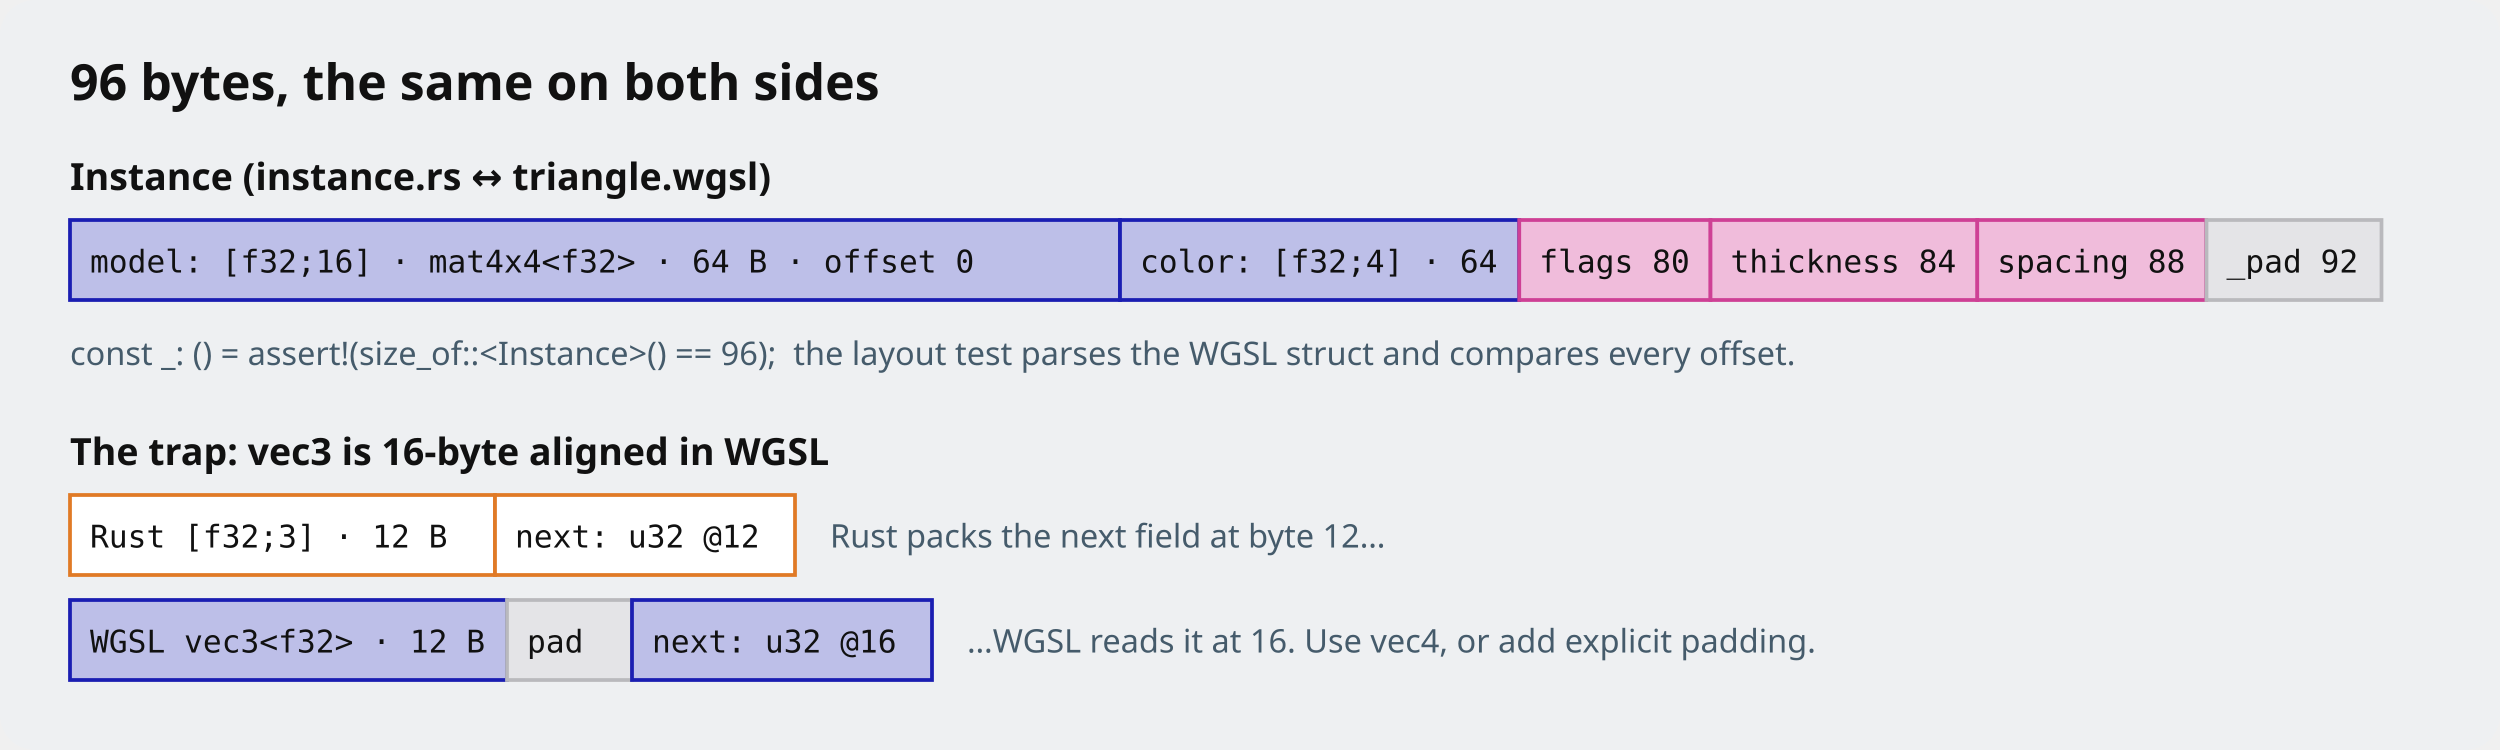
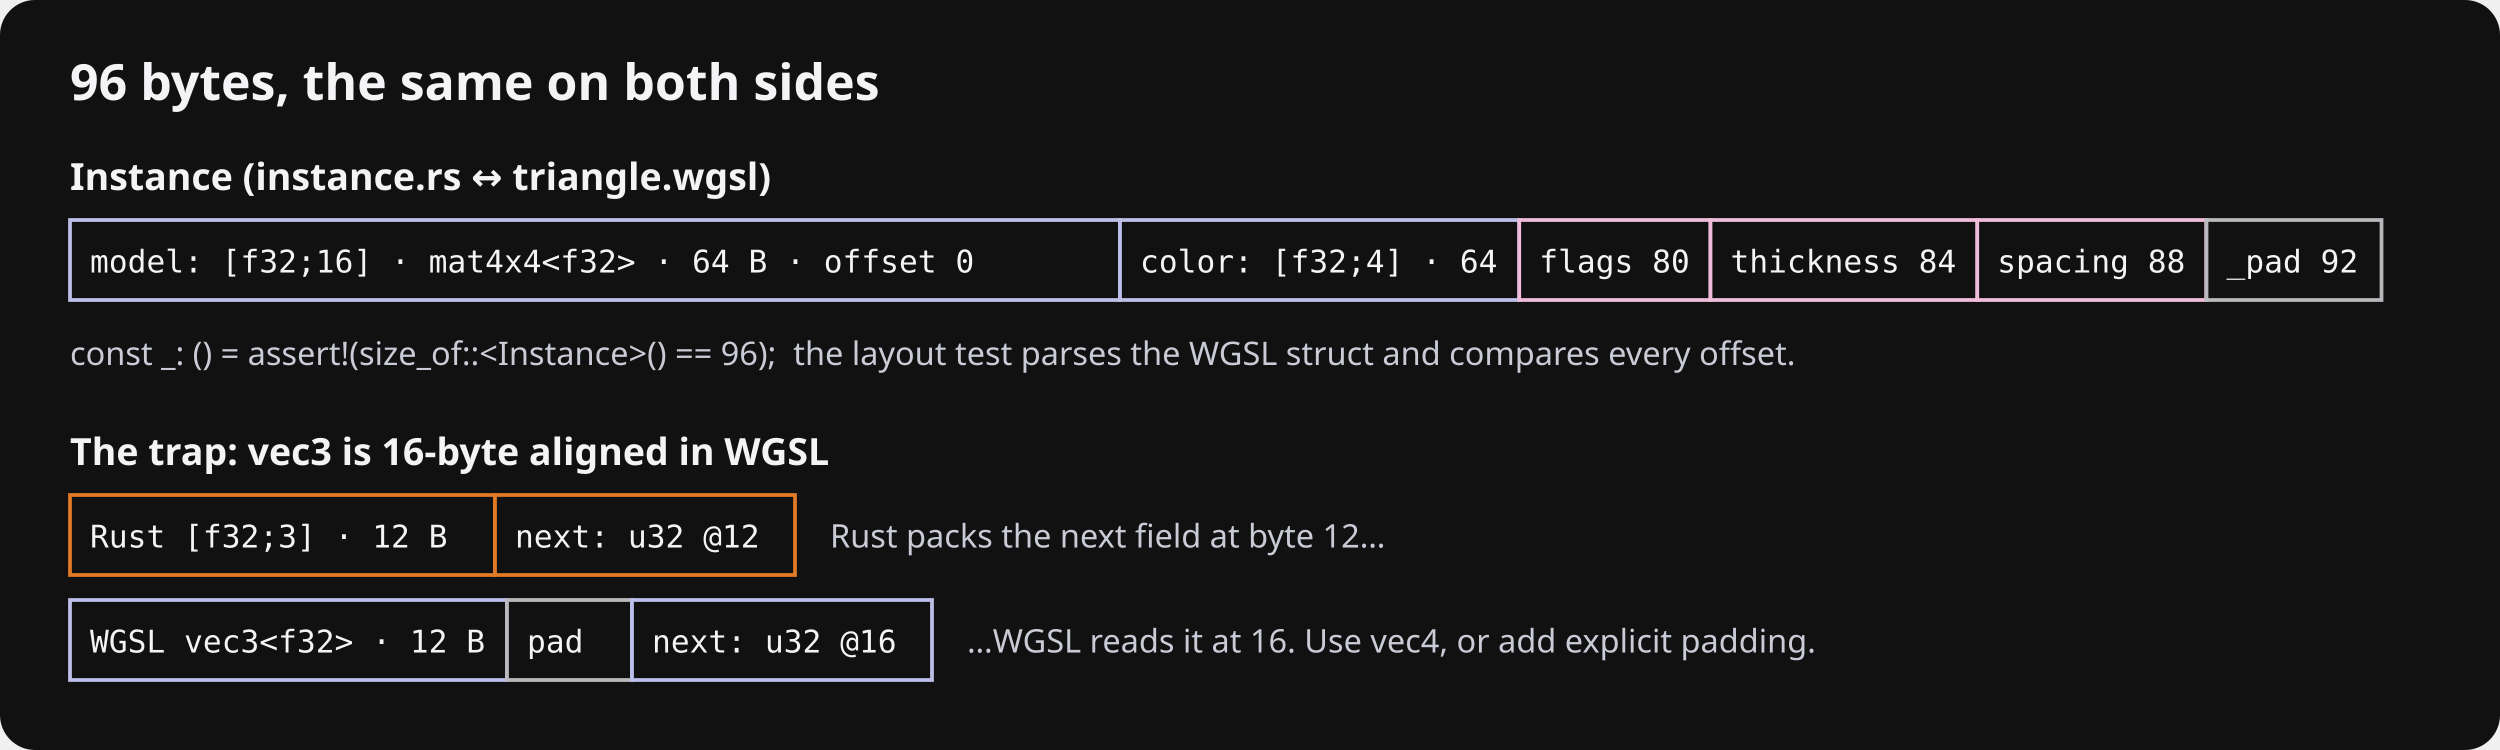
<svg xmlns="http://www.w3.org/2000/svg" viewBox="0 0 1000 300" role="img" aria-labelledby="t d">
  <defs>
    <marker id="a" markerWidth="9" markerHeight="9" refX="7" refY="3" orient="auto">
-       <path d="M0,0 L7,3 L0,6" fill="#111111" />
+       <path d="M0,0 L7,3 L0,6" fill="#e4e4e7" />
    </marker>
  </defs>
-   <style>text{font-family:system-ui,sans-serif;fill:#111111;font-size:13px}.h{font-size:20px;font-weight:700}.l{font-size:15px;font-weight:650}.s{font-size:13px;fill:#455b6b}.m{font-family:"DejaVu Sans Mono","Liberation Mono",monospace;font-size:12.5px;fill:#111111}.ar{fill:none;stroke:#111111;stroke-width:1.6;marker-end:url(#a)}.dash{fill:none;stroke:#e07a26;stroke-width:1.8;stroke-dasharray:7 5}</style>
-   <rect width="100%" height="100%" rx="14" fill="#eef0f2" />
+   <style>text{font-family:system-ui,sans-serif;fill:#f4f4f6;font-size:13px}.h{font-size:20px;font-weight:700}.l{font-size:15px;font-weight:650}.s{font-size:13px;fill:#c9ccd6}.m{font-family:"DejaVu Sans Mono","Liberation Mono",monospace;font-size:12.5px;fill:#f4f4f6}.ar{fill:none;stroke:#e4e4e7;stroke-width:1.6;marker-end:url(#a)}.dash{fill:none;stroke:#e07a26;stroke-width:1.8;stroke-dasharray:7 5}</style>
+   <rect width="100%" height="100%" rx="14" fill="#111111" />
  <text class="h" xml:space="preserve" x="28.0" y="40.0" textLength="323.8" lengthAdjust="spacingAndGlyphs">96 bytes, the same on both sides</text>
  <text class="l" xml:space="preserve" x="28.0" y="76.0" textLength="282.8" lengthAdjust="spacingAndGlyphs">Instance (instance.rs ↔ triangle.wgsl)</text>
-   <rect data-box="c8828" x="28.0" y="88" width="420.0" height="32" fill="#bdbfe8" stroke="#1a1eb2" stroke-width="1.5" />
+   <rect data-box="c8828" x="28.0" y="88" width="420.0" height="32" fill="#111111" stroke="#bdbfe8" stroke-width="1.5" />
  <text class="m" xml:space="preserve" x="36.0" y="109.0" data-box="c8828" textLength="353.7" lengthAdjust="spacingAndGlyphs">model: [f32;16] · mat4x4&lt;f32&gt; · 64 B · offset 0</text>
-   <rect data-box="c88448" x="448.0" y="88" width="159.7" height="32" fill="#bdbfe8" stroke="#1a1eb2" stroke-width="1.5" />
+   <rect data-box="c88448" x="448.0" y="88" width="159.7" height="32" fill="#111111" stroke="#bdbfe8" stroke-width="1.5" />
  <text class="m" xml:space="preserve" x="456.0" y="109.0" data-box="c88448" textLength="143.0" lengthAdjust="spacingAndGlyphs">color: [f32;4] · 64</text>
-   <rect data-box="c88608" x="607.7" y="88" width="76.5" height="32" fill="#f0bcdb" stroke="#ce4095" stroke-width="1.5" />
+   <rect data-box="c88608" x="607.7" y="88" width="76.5" height="32" fill="#111111" stroke="#f0bcdb" stroke-width="1.5" />
  <text class="m" xml:space="preserve" x="615.7" y="109.0" data-box="c88608" textLength="60.2" lengthAdjust="spacingAndGlyphs">flags 80</text>
-   <rect data-box="c88684" x="684.2" y="88" width="106.8" height="32" fill="#f0bcdb" stroke="#ce4095" stroke-width="1.5" />
+   <rect data-box="c88684" x="684.2" y="88" width="106.8" height="32" fill="#111111" stroke="#f0bcdb" stroke-width="1.5" />
  <text class="m" xml:space="preserve" x="692.2" y="109.0" data-box="c88684" textLength="90.3" lengthAdjust="spacingAndGlyphs">thickness 84</text>
-   <rect data-box="c88791" x="790.9" y="88" width="91.6" height="32" fill="#f0bcdb" stroke="#ce4095" stroke-width="1.5" />
+   <rect data-box="c88791" x="790.9" y="88" width="91.6" height="32" fill="#111111" stroke="#f0bcdb" stroke-width="1.5" />
  <text class="m" xml:space="preserve" x="798.9" y="109.0" data-box="c88791" textLength="75.3" lengthAdjust="spacingAndGlyphs">spacing 88</text>
-   <rect data-box="c88883" x="882.6" y="88" width="70.0" height="32" fill="#e4e4e7" stroke="#b9b9bd" stroke-width="1.5" />
+   <rect data-box="c88883" x="882.6" y="88" width="70.0" height="32" fill="#111111" stroke="#b9b9bd" stroke-width="1.5" />
  <text class="m" xml:space="preserve" x="890.6" y="109.0" data-box="c88883" textLength="52.7" lengthAdjust="spacingAndGlyphs">_pad 92</text>
  <text class="s" xml:space="preserve" x="28.0" y="146.0" textLength="689.9" lengthAdjust="spacingAndGlyphs">const _: () = assert!(size_of::&lt;Instance&gt;() == 96);  the layout test parses the WGSL struct and compares every offset.</text>
  <text class="l" xml:space="preserve" x="28.0" y="186.0" textLength="303.7" lengthAdjust="spacingAndGlyphs">The trap: vec3 is 16-byte aligned in WGSL</text>
-   <rect data-box="c19828" x="28.0" y="198" width="170.0" height="32" fill="#ffffff" stroke="#e07a26" stroke-width="1.5" />
+   <rect data-box="c19828" x="28.0" y="198" width="170.0" height="32" fill="#111111" stroke="#e07a26" stroke-width="1.5" />
  <text class="m" xml:space="preserve" x="36.0" y="219.0" data-box="c19828" textLength="143.0" lengthAdjust="spacingAndGlyphs">Rust [f32;3] · 12 B</text>
-   <rect data-box="c198198" x="198.0" y="198" width="120.0" height="32" fill="#ffffff" stroke="#e07a26" stroke-width="1.5" />
+   <rect data-box="c198198" x="198.0" y="198" width="120.0" height="32" fill="#111111" stroke="#e07a26" stroke-width="1.5" />
  <text class="m" xml:space="preserve" x="206.0" y="219.0" data-box="c198198" textLength="97.8" lengthAdjust="spacingAndGlyphs">next: u32 @12</text>
  <text class="s" xml:space="preserve" x="332.0" y="219.0" textLength="222.1" lengthAdjust="spacingAndGlyphs">Rust packs the next field at byte 12…</text>
-   <rect data-box="c24028" x="28.0" y="240" width="174.8" height="32" fill="#bdbfe8" stroke="#1a1eb2" stroke-width="1.5" />
+   <rect data-box="c24028" x="28.0" y="240" width="174.8" height="32" fill="#111111" stroke="#bdbfe8" stroke-width="1.5" />
  <text class="m" xml:space="preserve" x="36.0" y="261.0" data-box="c24028" textLength="158.0" lengthAdjust="spacingAndGlyphs">WGSL vec3&lt;f32&gt; · 12 B</text>
-   <rect data-box="c240203" x="202.8" y="240" width="50.0" height="32" fill="#e4e4e7" stroke="#b9b9bd" stroke-width="1.5" />
+   <rect data-box="c240203" x="202.8" y="240" width="50.0" height="32" fill="#111111" stroke="#b9b9bd" stroke-width="1.5" />
  <text class="m" xml:space="preserve" x="210.8" y="261.0" data-box="c240203" textLength="22.6" lengthAdjust="spacingAndGlyphs">pad</text>
-   <rect data-box="c240253" x="252.8" y="240" width="120.0" height="32" fill="#bdbfe8" stroke="#1a1eb2" stroke-width="1.5" />
+   <rect data-box="c240253" x="252.8" y="240" width="120.0" height="32" fill="#111111" stroke="#bdbfe8" stroke-width="1.5" />
  <text class="m" xml:space="preserve" x="260.8" y="261.0" data-box="c240253" textLength="97.8" lengthAdjust="spacingAndGlyphs">next: u32 @16</text>
  <text class="s" xml:space="preserve" x="386.8" y="261.0" textLength="339.4" lengthAdjust="spacingAndGlyphs">…WGSL reads it at 16. Use vec4, or add explicit padding.</text>
</svg>
